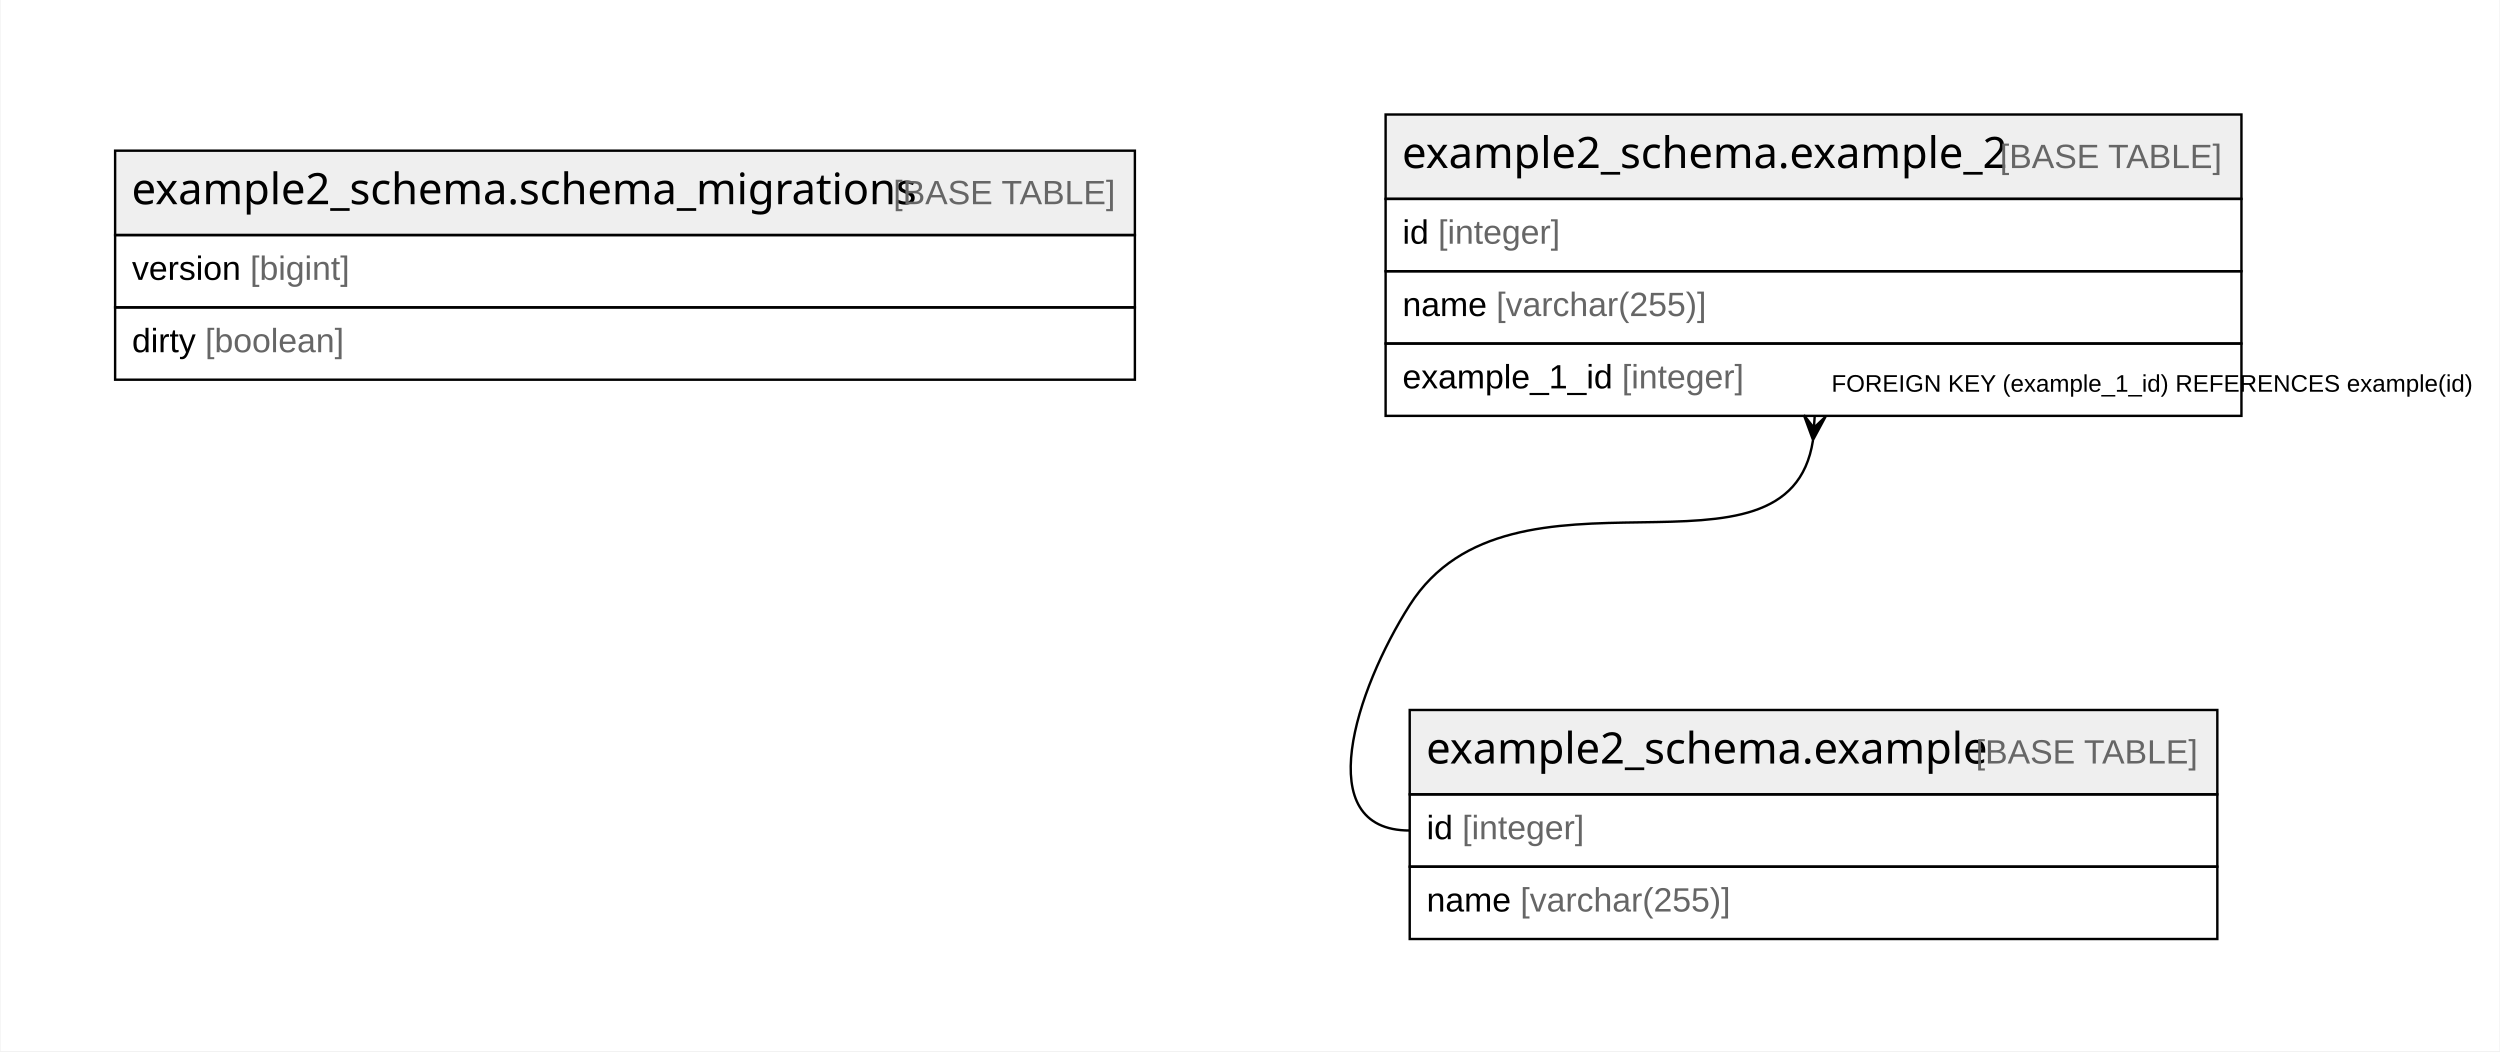
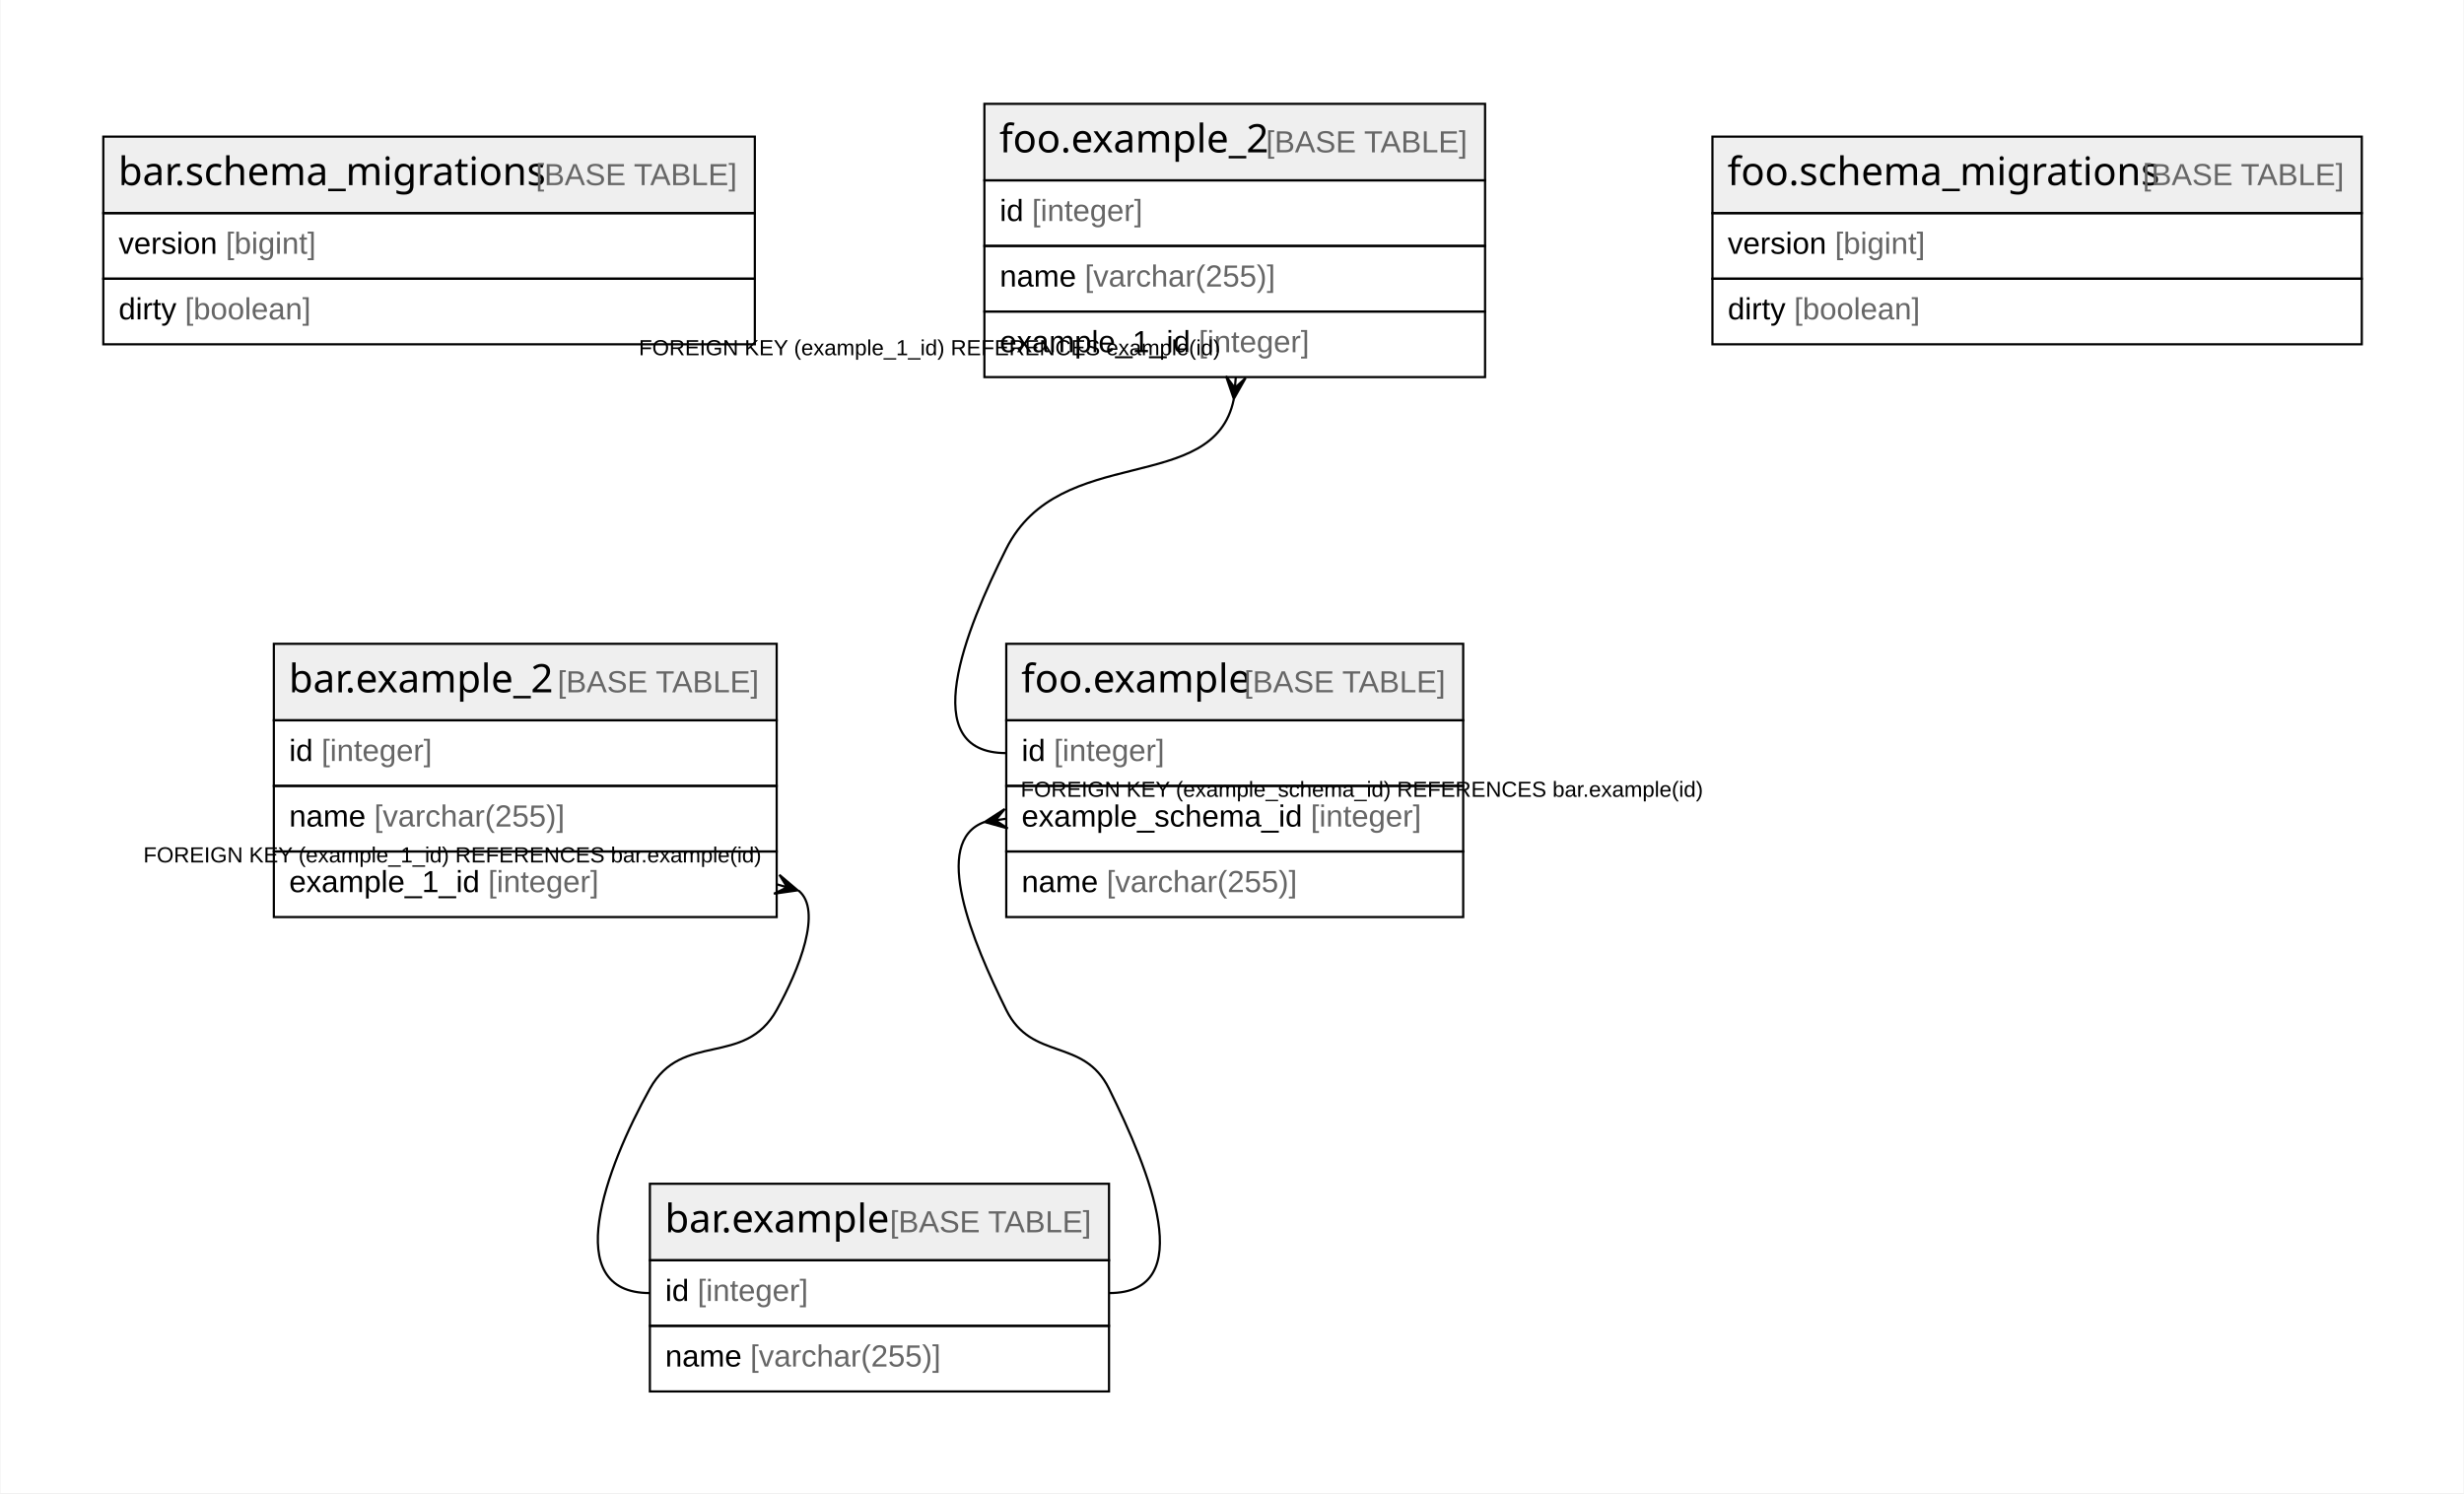
- <svg xmlns="http://www.w3.org/2000/svg" width="1037pt" height="436pt" viewBox="0.00 0.00 1036.50 436.00">
-   <g id="graph0" class="graph" transform="scale(1 1) rotate(0) translate(4 432)">
-     <polygon fill="#ffffff" stroke="transparent" points="-4,4 -4,-432 1032.5,-432 1032.5,4 -4,4" />
+ <svg xmlns="http://www.w3.org/2000/svg" width="1127pt" height="683pt" viewBox="0.00 0.00 1126.50 683.00">
+   <g id="graph0" class="graph" transform="scale(1 1) rotate(0) translate(4 679)">
+     <polygon fill="#ffffff" stroke="transparent" points="-4,4 -4,-679 1122.5,-679 1122.5,4 -4,4" />
    <g id="node1" class="node">
-       <polygon fill="#efefef" stroke="transparent" points="43.5,-334.5 43.5,-369.5 466.5,-369.5 466.5,-334.5 43.5,-334.5" />
-       <polygon fill="none" stroke="#000000" points="43.5,-334.5 43.5,-369.5 466.5,-369.5 466.5,-334.5 43.5,-334.5" />
-       <text text-anchor="start" x="50.346" y="-347.3" font-family="Arial Bold" font-size="18.00" fill="#000000">example2_schema.schema_migrations</text>
-       <text text-anchor="start" x="362.4" y="-347.3" font-family="Arial" font-size="14.00" fill="#000000"> </text>
-       <text text-anchor="start" x="366.29" y="-347.3" font-family="Arial" font-size="14.00" fill="#666666">[BASE TABLE]</text>
-       <polygon fill="none" stroke="#000000" points="43.5,-304.5 43.5,-334.5 466.5,-334.5 466.5,-304.5 43.5,-304.5" />
-       <text text-anchor="start" x="50.5" y="-315.9" font-family="Arial" font-size="14.00" fill="#000000">version </text>
-       <text text-anchor="start" x="99.506" y="-315.9" font-family="Arial" font-size="14.00" fill="#666666">[bigint]</text>
-       <polygon fill="none" stroke="#000000" points="43.5,-274.5 43.5,-304.5 466.5,-304.5 466.5,-274.5 43.5,-274.5" />
-       <text text-anchor="start" x="50.5" y="-285.9" font-family="Arial" font-size="14.00" fill="#000000">dirty </text>
-       <text text-anchor="start" x="80.831" y="-285.9" font-family="Arial" font-size="14.00" fill="#666666">[boolean]</text>
+       <polygon fill="#efefef" stroke="transparent" points="43,-581.5 43,-616.5 341,-616.5 341,-581.5 43,-581.5" />
+       <polygon fill="none" stroke="#000000" points="43,-581.5 43,-616.5 341,-616.5 341,-581.5 43,-581.5" />
+       <text text-anchor="start" x="49.861" y="-594.3" font-family="Arial Bold" font-size="18.00" fill="#000000">bar.schema_migrations</text>
+       <text text-anchor="start" x="236.885" y="-594.3" font-family="Arial" font-size="14.00" fill="#000000"> </text>
+       <text text-anchor="start" x="240.775" y="-594.3" font-family="Arial" font-size="14.00" fill="#666666">[BASE TABLE]</text>
+       <polygon fill="none" stroke="#000000" points="43,-551.5 43,-581.5 341,-581.5 341,-551.5 43,-551.5" />
+       <text text-anchor="start" x="50" y="-562.9" font-family="Arial" font-size="14.00" fill="#000000">version </text>
+       <text text-anchor="start" x="99.006" y="-562.9" font-family="Arial" font-size="14.00" fill="#666666">[bigint]</text>
+       <polygon fill="none" stroke="#000000" points="43,-521.5 43,-551.5 341,-551.5 341,-521.5 43,-521.5" />
+       <text text-anchor="start" x="50" y="-532.9" font-family="Arial" font-size="14.00" fill="#000000">dirty </text>
+       <text text-anchor="start" x="80.331" y="-532.9" font-family="Arial" font-size="14.00" fill="#666666">[boolean]</text>
    </g>
    <g id="node2" class="node">
-       <polygon fill="#efefef" stroke="transparent" points="580.5,-102.5 580.5,-137.5 915.5,-137.5 915.5,-102.5 580.5,-102.5" />
-       <polygon fill="none" stroke="#000000" points="580.5,-102.5 580.5,-137.5 915.5,-137.5 915.5,-102.5 580.5,-102.5" />
-       <text text-anchor="start" x="587.349" y="-115.3" font-family="Arial Bold" font-size="18.00" fill="#000000">example2_schema.example</text>
-       <text text-anchor="start" x="811.397" y="-115.3" font-family="Arial" font-size="14.00" fill="#000000"> </text>
-       <text text-anchor="start" x="815.288" y="-115.3" font-family="Arial" font-size="14.00" fill="#666666">[BASE TABLE]</text>
-       <polygon fill="none" stroke="#000000" points="580.5,-72.5 580.5,-102.5 915.5,-102.5 915.5,-72.5 580.5,-72.5" />
-       <text text-anchor="start" x="587.5" y="-83.9" font-family="Arial" font-size="14.00" fill="#000000">id </text>
-       <text text-anchor="start" x="602.28" y="-83.9" font-family="Arial" font-size="14.00" fill="#666666">[integer]</text>
-       <polygon fill="none" stroke="#000000" points="580.5,-42.5 580.5,-72.5 915.5,-72.5 915.5,-42.5 580.5,-42.5" />
-       <text text-anchor="start" x="587.5" y="-53.9" font-family="Arial" font-size="14.00" fill="#000000">name </text>
-       <text text-anchor="start" x="626.399" y="-53.9" font-family="Arial" font-size="14.00" fill="#666666">[varchar(255)]</text>
+       <polygon fill="#efefef" stroke="transparent" points="293,-102.5 293,-137.5 503,-137.5 503,-102.5 293,-102.5" />
+       <polygon fill="none" stroke="#000000" points="293,-102.5 293,-137.5 503,-137.5 503,-102.5 293,-102.5" />
+       <text text-anchor="start" x="299.864" y="-115.3" font-family="Arial Bold" font-size="18.00" fill="#000000">bar.example</text>
+       <text text-anchor="start" x="398.882" y="-115.3" font-family="Arial" font-size="14.00" fill="#000000"> </text>
+       <text text-anchor="start" x="402.773" y="-115.3" font-family="Arial" font-size="14.00" fill="#666666">[BASE TABLE]</text>
+       <polygon fill="none" stroke="#000000" points="293,-72.5 293,-102.5 503,-102.5 503,-72.5 293,-72.5" />
+       <text text-anchor="start" x="300" y="-83.9" font-family="Arial" font-size="14.00" fill="#000000">id </text>
+       <text text-anchor="start" x="314.78" y="-83.9" font-family="Arial" font-size="14.00" fill="#666666">[integer]</text>
+       <polygon fill="none" stroke="#000000" points="293,-42.5 293,-72.5 503,-72.5 503,-42.5 293,-42.5" />
+       <text text-anchor="start" x="300" y="-53.9" font-family="Arial" font-size="14.00" fill="#000000">name </text>
+       <text text-anchor="start" x="338.899" y="-53.9" font-family="Arial" font-size="14.00" fill="#666666">[varchar(255)]</text>
    </g>
    <g id="node3" class="node">
-       <polygon fill="#efefef" stroke="transparent" points="570.5,-349.5 570.5,-384.5 925.5,-384.5 925.5,-349.5 570.5,-349.5" />
-       <polygon fill="none" stroke="#000000" points="570.5,-349.5 570.5,-384.5 925.5,-384.5 925.5,-349.5 570.5,-349.5" />
-       <text text-anchor="start" x="577.343" y="-362.3" font-family="Arial Bold" font-size="18.00" fill="#000000">example2_schema.example_2</text>
-       <text text-anchor="start" x="821.403" y="-362.3" font-family="Arial" font-size="14.00" fill="#000000"> </text>
-       <text text-anchor="start" x="825.294" y="-362.3" font-family="Arial" font-size="14.00" fill="#666666">[BASE TABLE]</text>
-       <polygon fill="none" stroke="#000000" points="570.5,-319.5 570.5,-349.5 925.5,-349.5 925.5,-319.5 570.5,-319.5" />
-       <text text-anchor="start" x="577.5" y="-330.9" font-family="Arial" font-size="14.00" fill="#000000">id </text>
-       <text text-anchor="start" x="592.28" y="-330.9" font-family="Arial" font-size="14.00" fill="#666666">[integer]</text>
-       <polygon fill="none" stroke="#000000" points="570.5,-289.5 570.5,-319.5 925.5,-319.5 925.5,-289.5 570.5,-289.5" />
-       <text text-anchor="start" x="577.5" y="-300.9" font-family="Arial" font-size="14.00" fill="#000000">name </text>
-       <text text-anchor="start" x="616.399" y="-300.9" font-family="Arial" font-size="14.00" fill="#666666">[varchar(255)]</text>
-       <polygon fill="none" stroke="#000000" points="570.5,-259.5 570.5,-289.5 925.5,-289.5 925.5,-259.5 570.5,-259.5" />
-       <text text-anchor="start" x="577.5" y="-270.9" font-family="Arial" font-size="14.00" fill="#000000">example_1_id </text>
-       <text text-anchor="start" x="668.525" y="-270.9" font-family="Arial" font-size="14.00" fill="#666666">[integer]</text>
+       <polygon fill="#efefef" stroke="transparent" points="121,-349.5 121,-384.5 351,-384.5 351,-349.5 121,-349.5" />
+       <polygon fill="none" stroke="#000000" points="121,-349.5 121,-384.5 351,-384.5 351,-349.5 121,-349.5" />
+       <text text-anchor="start" x="127.858" y="-362.3" font-family="Arial Bold" font-size="18.00" fill="#000000">bar.example_2</text>
+       <text text-anchor="start" x="246.888" y="-362.3" font-family="Arial" font-size="14.00" fill="#000000"> </text>
+       <text text-anchor="start" x="250.779" y="-362.3" font-family="Arial" font-size="14.00" fill="#666666">[BASE TABLE]</text>
+       <polygon fill="none" stroke="#000000" points="121,-319.5 121,-349.5 351,-349.5 351,-319.5 121,-319.5" />
+       <text text-anchor="start" x="128" y="-330.9" font-family="Arial" font-size="14.00" fill="#000000">id </text>
+       <text text-anchor="start" x="142.78" y="-330.9" font-family="Arial" font-size="14.00" fill="#666666">[integer]</text>
+       <polygon fill="none" stroke="#000000" points="121,-289.5 121,-319.5 351,-319.5 351,-289.5 121,-289.5" />
+       <text text-anchor="start" x="128" y="-300.9" font-family="Arial" font-size="14.00" fill="#000000">name </text>
+       <text text-anchor="start" x="166.899" y="-300.9" font-family="Arial" font-size="14.00" fill="#666666">[varchar(255)]</text>
+       <polygon fill="none" stroke="#000000" points="121,-259.5 121,-289.5 351,-289.5 351,-259.5 121,-259.5" />
+       <text text-anchor="start" x="128" y="-270.9" font-family="Arial" font-size="14.00" fill="#000000">example_1_id </text>
+       <text text-anchor="start" x="219.025" y="-270.9" font-family="Arial" font-size="14.00" fill="#666666">[integer]</text>
    </g>
    <g id="edge1" class="edge">
-       <path fill="none" stroke="#000000" d="M747.769,-249.31C737.543,-183.394 622.767,-247.403 580.5,-181 558.186,-145.944 538.944,-87.5 580.5,-87.5" />
-       <polygon fill="#000000" stroke="#000000" points="747.785,-249.526 744.011,-259.822 748.142,-254.513 748.5,-259.5 748.5,-259.5 748.5,-259.5 748.142,-254.513 752.989,-259.178 747.785,-249.526 747.785,-249.526" />
-       <text text-anchor="start" x="755.438" y="-269.5" font-family="Arial" font-size="10.00" fill="#000000">FOREIGN KEY (example_1_id) REFERENCES example(id)</text>
+       <path fill="none" stroke="#000000" d="M360.949,-271.627C372.062,-262.79 361.288,-235.494 351,-217 336.251,-190.487 307.749,-207.513 293,-181 272.799,-144.685 251.444,-87.5 293,-87.5" />
+       <polygon fill="#000000" stroke="#000000" points="360.607,-271.726 349.752,-270.177 355.804,-273.113 351,-274.5 351,-274.5 351,-274.5 355.804,-273.113 352.248,-278.823 360.607,-271.726 360.607,-271.726" />
+       <text text-anchor="start" x="61.325" y="-284.5" font-family="Arial" font-size="10.00" fill="#000000">FOREIGN KEY (example_1_id) REFERENCES bar.example(id)</text>
+     </g>
+     <g id="node4" class="node">
+       <polygon fill="#efefef" stroke="transparent" points="779,-581.5 779,-616.5 1076,-616.5 1076,-581.5 779,-581.5" />
+       <polygon fill="none" stroke="#000000" points="779,-581.5 779,-616.5 1076,-616.5 1076,-581.5 779,-581.5" />
+       <text text-anchor="start" x="785.856" y="-594.3" font-family="Arial Bold" font-size="18.00" fill="#000000">foo.schema_migrations</text>
+       <text text-anchor="start" x="971.89" y="-594.3" font-family="Arial" font-size="14.00" fill="#000000"> </text>
+       <text text-anchor="start" x="975.78" y="-594.3" font-family="Arial" font-size="14.00" fill="#666666">[BASE TABLE]</text>
+       <polygon fill="none" stroke="#000000" points="779,-551.5 779,-581.5 1076,-581.5 1076,-551.5 779,-551.5" />
+       <text text-anchor="start" x="786" y="-562.9" font-family="Arial" font-size="14.00" fill="#000000">version </text>
+       <text text-anchor="start" x="835.006" y="-562.9" font-family="Arial" font-size="14.00" fill="#666666">[bigint]</text>
+       <polygon fill="none" stroke="#000000" points="779,-521.5 779,-551.5 1076,-551.5 1076,-521.5 779,-521.5" />
+       <text text-anchor="start" x="786" y="-532.9" font-family="Arial" font-size="14.00" fill="#000000">dirty </text>
+       <text text-anchor="start" x="816.331" y="-532.9" font-family="Arial" font-size="14.00" fill="#666666">[boolean]</text>
+     </g>
+     <g id="node5" class="node">
+       <polygon fill="#efefef" stroke="transparent" points="456,-349.5 456,-384.5 665,-384.5 665,-349.5 456,-349.5" />
+       <polygon fill="none" stroke="#000000" points="456,-349.5 456,-384.5 665,-384.5 665,-349.5 456,-349.5" />
+       <text text-anchor="start" x="462.859" y="-362.3" font-family="Arial Bold" font-size="18.00" fill="#000000">foo.example</text>
+       <text text-anchor="start" x="560.887" y="-362.3" font-family="Arial" font-size="14.00" fill="#000000"> </text>
+       <text text-anchor="start" x="564.778" y="-362.3" font-family="Arial" font-size="14.00" fill="#666666">[BASE TABLE]</text>
+       <polygon fill="none" stroke="#000000" points="456,-319.5 456,-349.5 665,-349.5 665,-319.5 456,-319.5" />
+       <text text-anchor="start" x="463" y="-330.9" font-family="Arial" font-size="14.00" fill="#000000">id </text>
+       <text text-anchor="start" x="477.78" y="-330.9" font-family="Arial" font-size="14.00" fill="#666666">[integer]</text>
+       <polygon fill="none" stroke="#000000" points="456,-289.5 456,-319.5 665,-319.5 665,-289.5 456,-289.5" />
+       <text text-anchor="start" x="463" y="-300.9" font-family="Arial" font-size="14.00" fill="#000000">example_schema_id </text>
+       <text text-anchor="start" x="595.251" y="-300.9" font-family="Arial" font-size="14.00" fill="#666666">[integer]</text>
+       <polygon fill="none" stroke="#000000" points="456,-259.5 456,-289.5 665,-289.5 665,-259.5 456,-259.5" />
+       <text text-anchor="start" x="463" y="-270.9" font-family="Arial" font-size="14.00" fill="#000000">name </text>
+       <text text-anchor="start" x="501.899" y="-270.9" font-family="Arial" font-size="14.00" fill="#666666">[varchar(255)]</text>
+     </g>
+     <g id="edge2" class="edge">
+       <path fill="none" stroke="#000000" d="M445.957,-302.945C421.468,-293.993 440.533,-248.329 456,-217 467.648,-193.406 491.352,-204.594 503,-181 521.396,-143.738 544.556,-87.5 503,-87.5" />
+       <polygon fill="#000000" stroke="#000000" points="446.118,-302.97 455.312,-308.947 451.059,-303.735 456,-304.5 456,-304.5 456,-304.5 451.059,-303.735 456.688,-300.053 446.118,-302.97 446.118,-302.97" />
+       <text text-anchor="start" x="462.602" y="-314.5" font-family="Arial" font-size="10.00" fill="#000000">FOREIGN KEY (example_schema_id) REFERENCES bar.example(id)</text>
+     </g>
+     <g id="node6" class="node">
+       <polygon fill="#efefef" stroke="transparent" points="446,-596.5 446,-631.5 675,-631.5 675,-596.5 446,-596.5" />
+       <polygon fill="none" stroke="#000000" points="446,-596.5 446,-631.5 675,-631.5 675,-596.5 446,-596.5" />
+       <text text-anchor="start" x="452.853" y="-609.3" font-family="Arial Bold" font-size="18.00" fill="#000000">foo.example_2</text>
+       <text text-anchor="start" x="570.893" y="-609.3" font-family="Arial" font-size="14.00" fill="#000000"> </text>
+       <text text-anchor="start" x="574.784" y="-609.3" font-family="Arial" font-size="14.00" fill="#666666">[BASE TABLE]</text>
+       <polygon fill="none" stroke="#000000" points="446,-566.5 446,-596.5 675,-596.5 675,-566.5 446,-566.5" />
+       <text text-anchor="start" x="453" y="-577.9" font-family="Arial" font-size="14.00" fill="#000000">id </text>
+       <text text-anchor="start" x="467.78" y="-577.9" font-family="Arial" font-size="14.00" fill="#666666">[integer]</text>
+       <polygon fill="none" stroke="#000000" points="446,-536.5 446,-566.5 675,-566.5 675,-536.5 446,-536.5" />
+       <text text-anchor="start" x="453" y="-547.9" font-family="Arial" font-size="14.00" fill="#000000">name </text>
+       <text text-anchor="start" x="491.899" y="-547.9" font-family="Arial" font-size="14.00" fill="#666666">[varchar(255)]</text>
+       <polygon fill="none" stroke="#000000" points="446,-506.5 446,-536.5 675,-536.5 675,-506.5 446,-506.5" />
+       <text text-anchor="start" x="453" y="-517.9" font-family="Arial" font-size="14.00" fill="#000000">example_1_id </text>
+       <text text-anchor="start" x="544.025" y="-517.9" font-family="Arial" font-size="14.00" fill="#666666">[integer]</text>
+     </g>
+     <g id="edge3" class="edge">
+       <path fill="none" stroke="#000000" d="M560.052,-496.31C551.048,-451.992 480.415,-476.738 456,-428 437.387,-390.846 414.444,-334.5 456,-334.5" />
+       <polygon fill="#000000" stroke="#000000" points="560.073,-496.543 556.519,-506.917 560.537,-501.522 561,-506.5 561,-506.5 561,-506.5 560.537,-501.522 565.481,-506.083 560.073,-496.543 560.073,-496.543" />
+       <text text-anchor="start" x="287.938" y="-516.5" font-family="Arial" font-size="10.00" fill="#000000">FOREIGN KEY (example_1_id) REFERENCES example(id)</text>
    </g>
  </g>
</svg>
